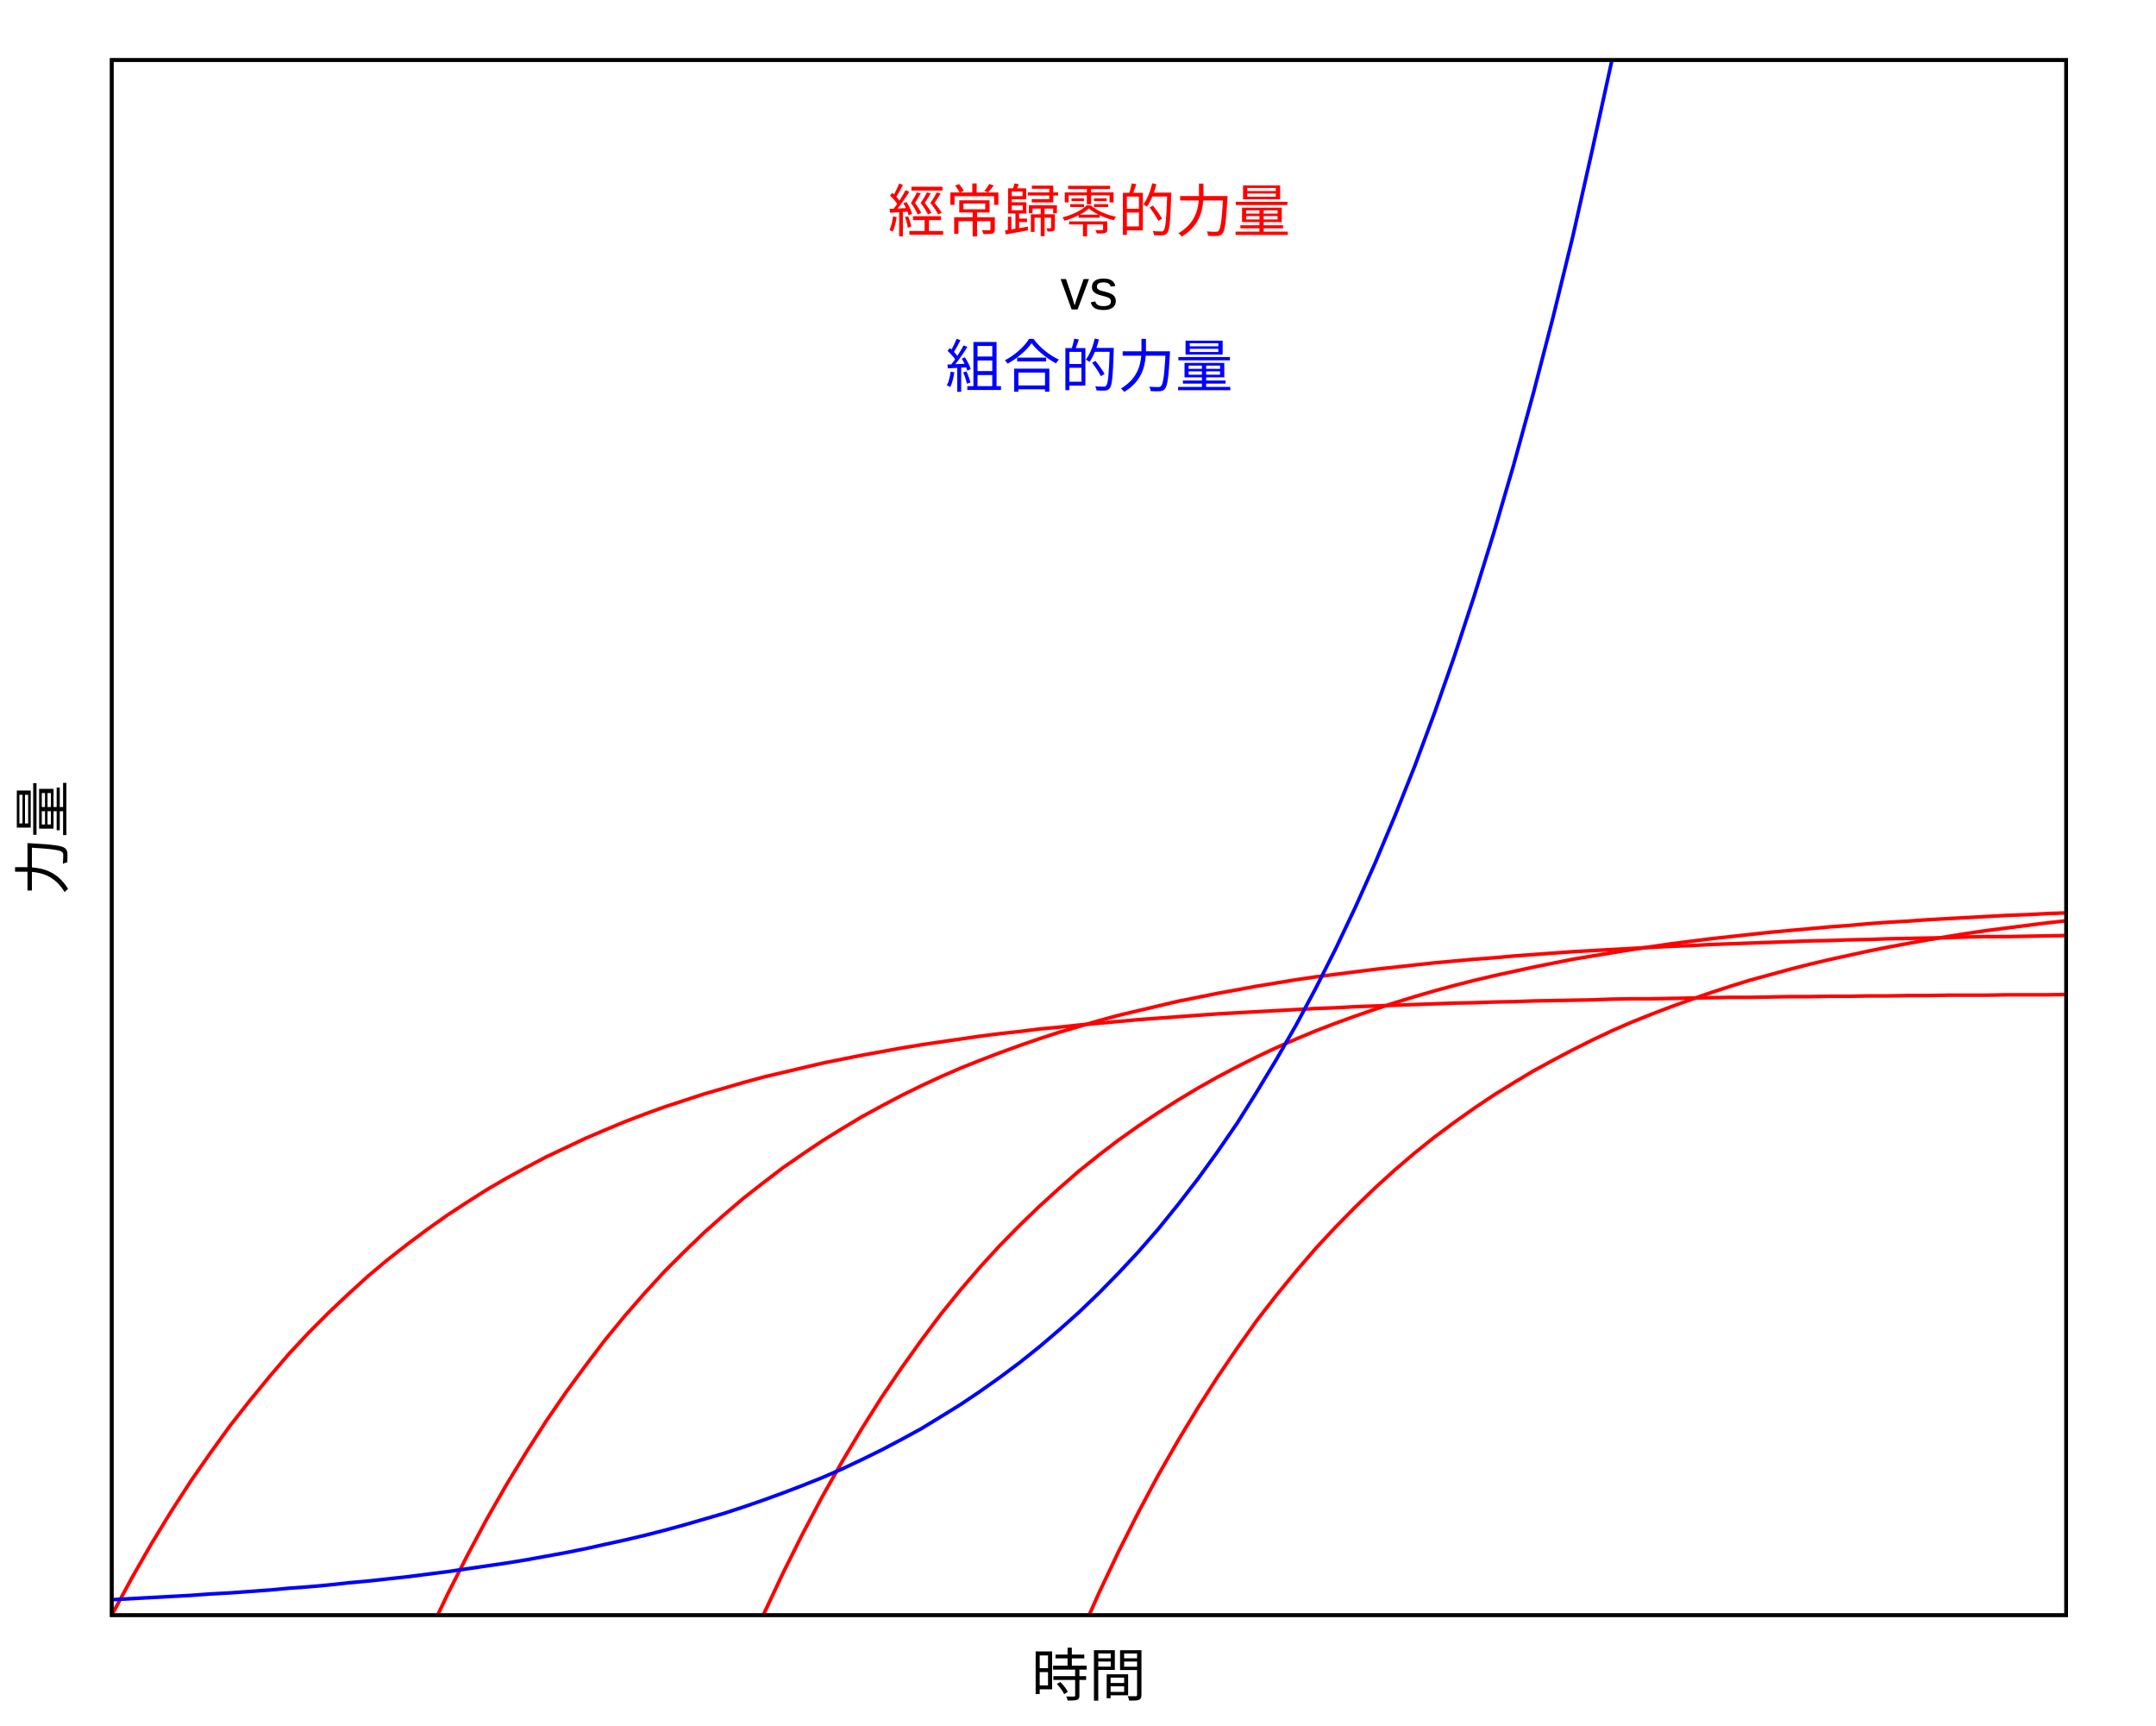
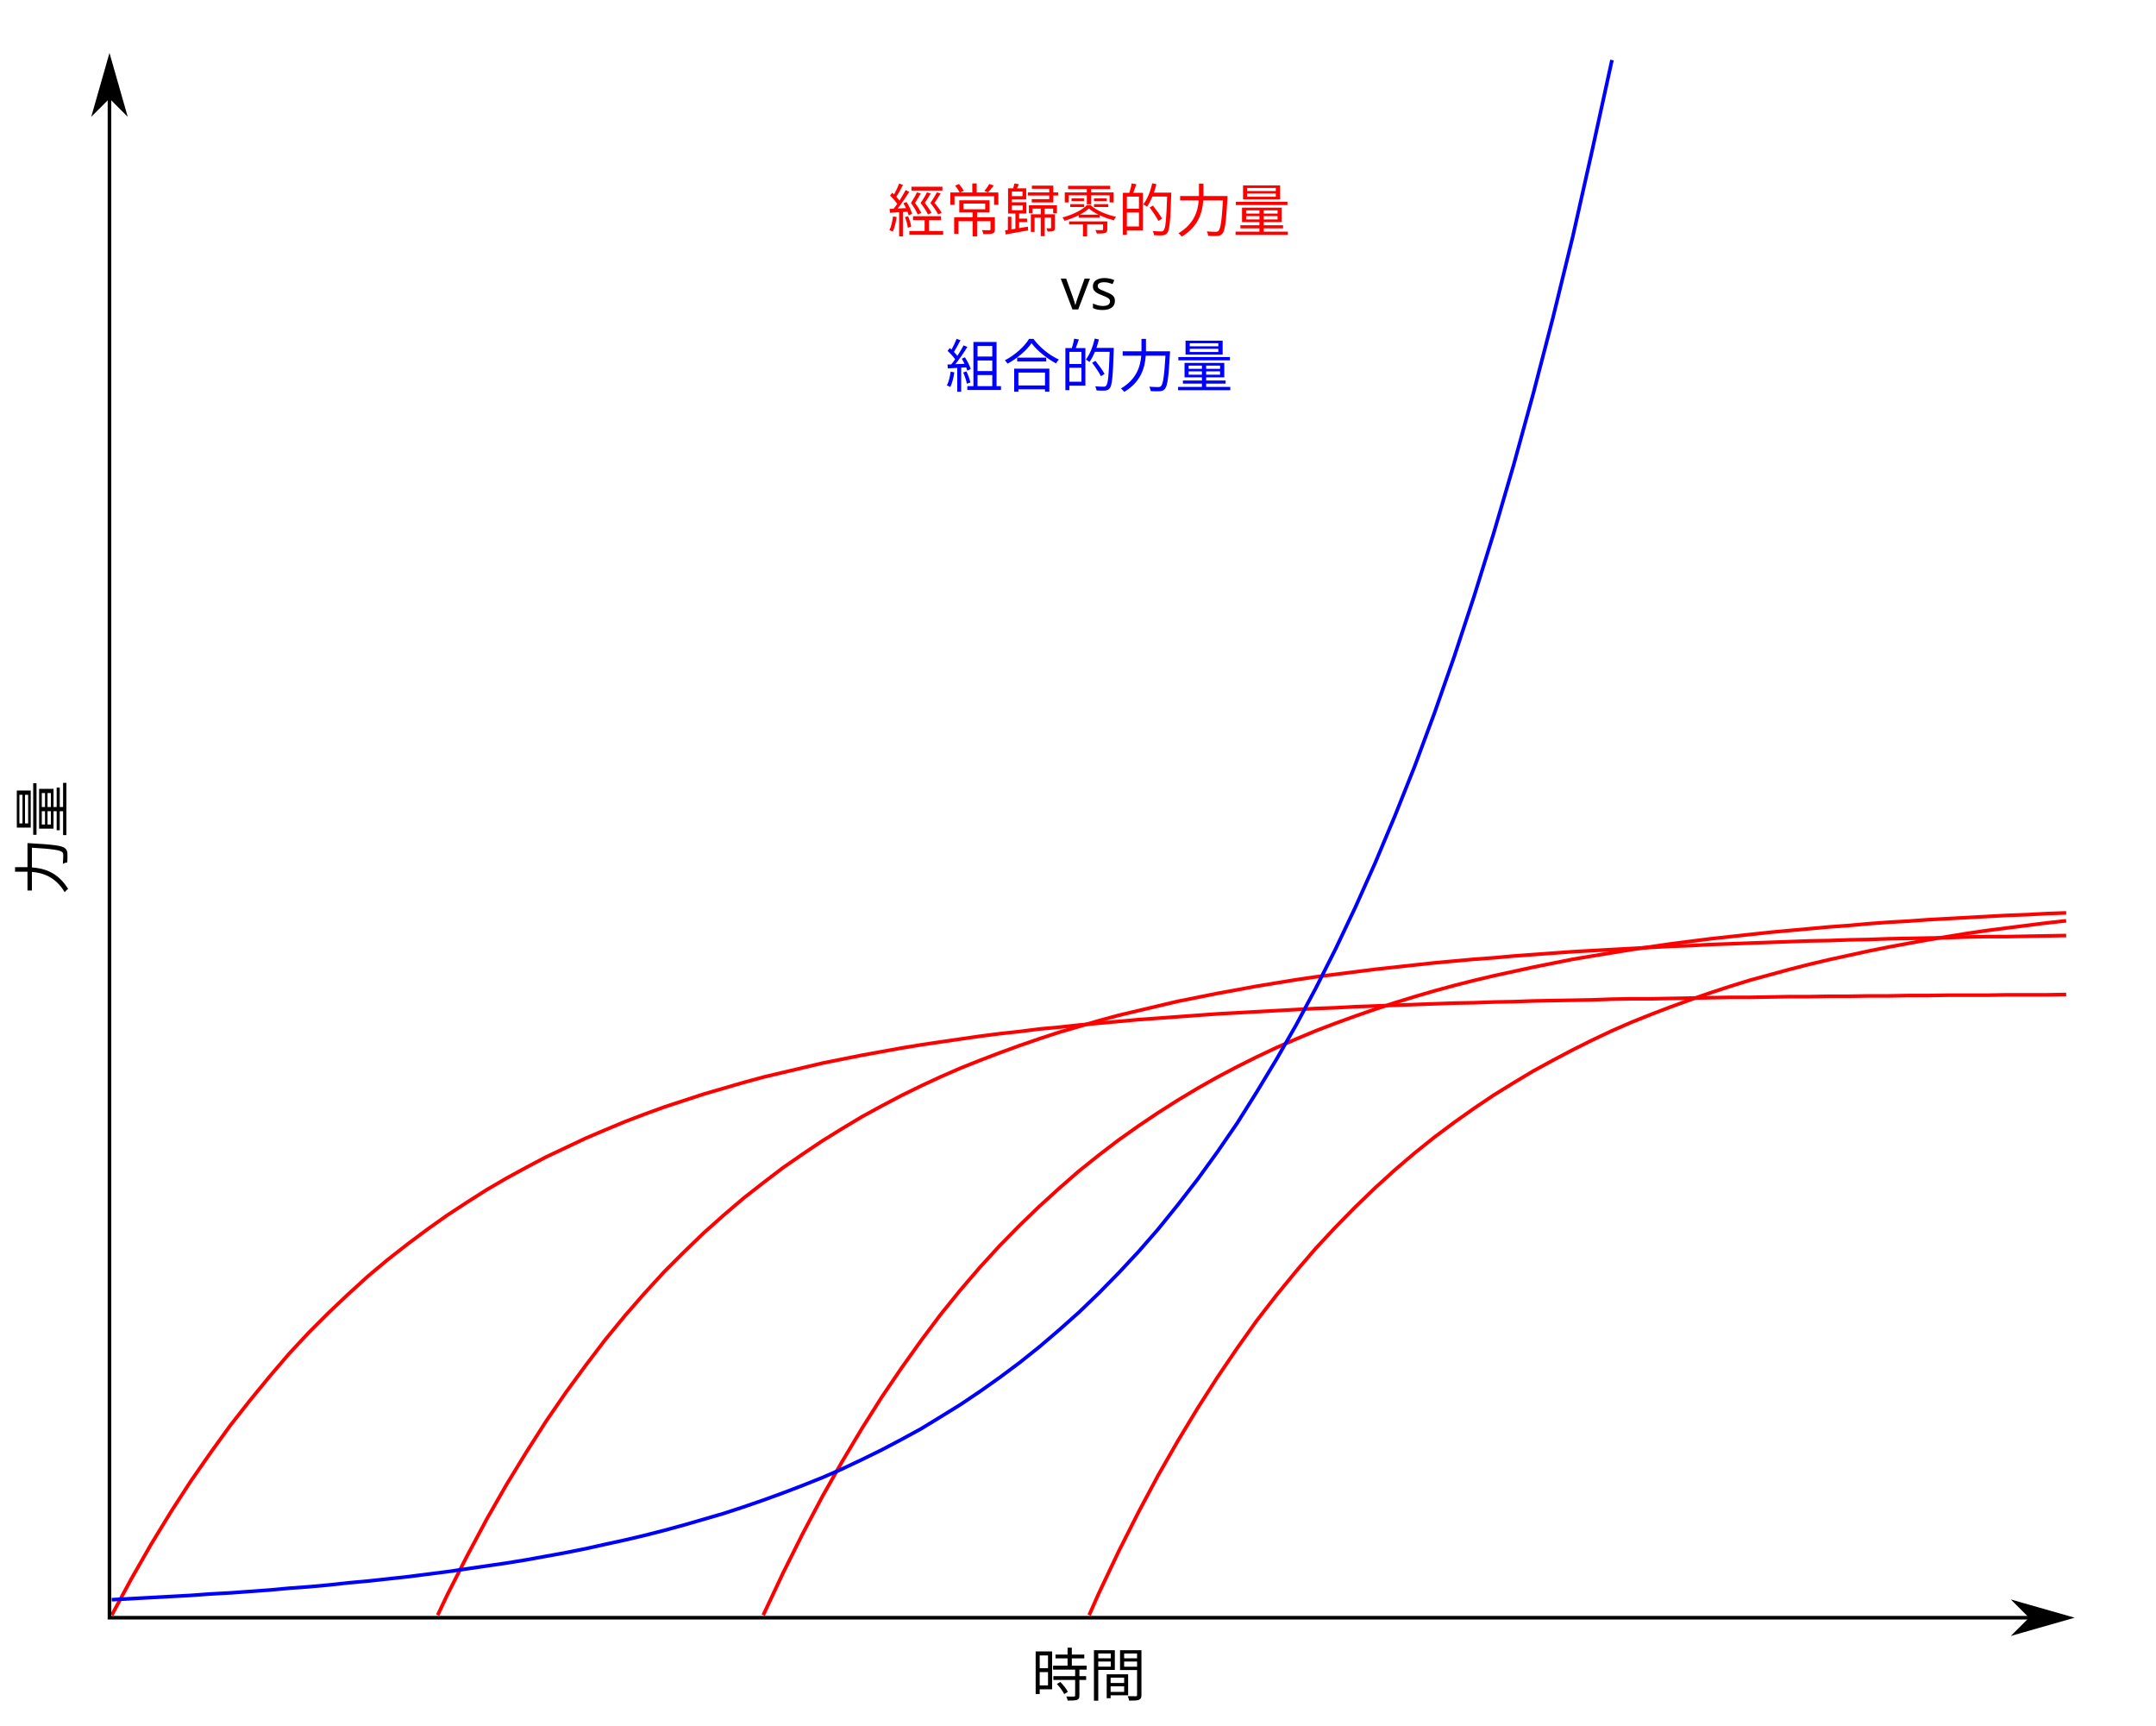
- <svg xmlns="http://www.w3.org/2000/svg" xmlns:xlink="http://www.w3.org/1999/xlink" width="600" height="480" viewBox="0 0 600 480">
+ <svg xmlns="http://www.w3.org/2000/svg" xmlns:xlink="http://www.w3.org/1999/xlink" width="600" height="480" viewBox="0 0 600 480" id="svg2" version="1.1">
+   <defs id="defs99">
+     <marker orient="auto" refY="0.0" refX="0.0" id="Arrow1Lend" style="overflow:visible;">
+       <path id="path4198" d="M 0.0,0.0 L 5.0,-5.0 L -12.5,0.0 L 5.0,5.0 L 0.0,0.0 z " style="fill-rule:evenodd;stroke:#000000;stroke-width:1pt;stroke-opacity:1;fill:#000000;fill-opacity:1" transform="scale(0.8) rotate(180) translate(12.5,0)" />
+     </marker>
+     <marker orient="auto" refY="0.0" refX="0.0" id="Arrow1Lstart" style="overflow:visible">
+       <path id="path4195" d="M 0.0,0.0 L 5.0,-5.0 L -12.5,0.0 L 5.0,5.0 L 0.0,0.0 z " style="fill-rule:evenodd;stroke:#000000;stroke-width:1pt;stroke-opacity:1;fill:#000000;fill-opacity:1" transform="scale(0.8) translate(12.5,0)" />
+     </marker>
+   </defs>
  <g id="gnuplot_canvas">
-     <rect x="0" y="0" width="600" height="480" fill="none" />
-     <defs>
+     <rect x="0" y="0" width="600" height="480" fill="none" id="rect9" />
+     <defs id="defs11">
      <circle id="gpDot" r="0.5" stroke-width="0.5" />
      <path id="gpPt0" stroke-width="0.222" stroke="currentColor" d="M-1,0 h2 M0,-1 v2" />
      <path id="gpPt1" stroke-width="0.222" stroke="currentColor" d="M-1,-1 L1,1 M1,-1 L-1,1" />
      <path id="gpPt2" stroke-width="0.222" stroke="currentColor" d="M-1,0 L1,0 M0,-1 L0,1 M-1,-1 L1,1 M-1,1 L1,-1" />
      <rect id="gpPt3" stroke-width="0.222" stroke="currentColor" x="-1" y="-1" width="2" height="2" />
      <rect id="gpPt4" stroke-width="0.222" stroke="currentColor" fill="currentColor" x="-1" y="-1" width="2" height="2" />
      <circle id="gpPt5" stroke-width="0.222" stroke="currentColor" cx="0" cy="0" r="1" />
      <use xlink:href="#gpPt5" id="gpPt6" fill="currentColor" stroke="none" />
      <path id="gpPt7" stroke-width="0.222" stroke="currentColor" d="M0,-1.33 L-1.33,0.67 L1.33,0.67 z" />
      <use xlink:href="#gpPt7" id="gpPt8" fill="currentColor" stroke="none" />
      <use xlink:href="#gpPt7" id="gpPt9" stroke="currentColor" transform="rotate(180)" />
      <use xlink:href="#gpPt9" id="gpPt10" fill="currentColor" stroke="none" />
      <use xlink:href="#gpPt3" id="gpPt11" stroke="currentColor" transform="rotate(45)" />
      <use xlink:href="#gpPt11" id="gpPt12" fill="currentColor" stroke="none" />
      <filter id="greybox" filterUnits="objectBoundingBox" x="0" y="0" height="1" width="1">
-         <feFlood flood-color="lightgrey" flood-opacity="1" result="grey" />
-         <feComposite in="SourceGraphic" in2="grey" operator="atop" />
+         <feFlood flood-color="lightgrey" flood-opacity="1" result="grey" id="feFlood28" />
+         <feComposite in="SourceGraphic" in2="grey" operator="atop" id="feComposite30" />
      </filter>
    </defs>
-     <g style="fill:none; color:white; stroke:currentColor; stroke-width:1.00; stroke-linecap:butt; stroke-linejoin:miter">
- </g>
-     <g style="fill:none; color:black; stroke:currentColor; stroke-width:1.00; stroke-linecap:butt; stroke-linejoin:miter">
-       <path stroke="black" d="M31.1,16.7 L31.1,449.4 L575.0,449.4 L575.0,16.7 L31.1,16.7 Z  " />
-       <g transform="translate(17.6,233.1) rotate(270)" style="stroke:none; fill:black; font-family:Arial; font-size:12.00pt; text-anchor:middle">
-         <text>力量</text>
+     <g style="fill:none; color:white; stroke:currentColor; stroke-width:1.00; stroke-linecap:butt; stroke-linejoin:miter" id="g32" />
+     <g style="fill:none;color:black;stroke:currentColor;stroke-width:1;stroke-linecap:butt;stroke-linejoin:miter" id="g34">
+       <g transform="translate(17.6,233.1) rotate(270)" style="stroke:none;fill:black;font-family:Arial;font-size:12pt;text-anchor:middle" id="g38">
+         <text id="text40" style="-inkscape-font-specification:'AR PL UKai TW';font-family:'AR PL UKai TW';font-weight:normal;font-style:normal;font-stretch:normal;font-variant:normal;">力量</text>
      </g>
-       <g transform="translate(303.0,471.9)" style="stroke:none; fill:black; font-family:Arial; font-size:12.00pt; text-anchor:middle">
-         <text>時間</text>
+       <g transform="translate(303.0,471.9)" style="stroke:none;fill:black;font-family:Arial;font-size:12pt;text-anchor:middle" id="g42">
+         <text id="text44" style="-inkscape-font-specification:'AR PL UKai TW';font-family:'AR PL UKai TW';font-weight:normal;font-style:normal;font-stretch:normal;font-variant:normal;">時間</text>
      </g>
-       <g transform="translate(303.1,64.5)" style="stroke:none; fill:rgb(255,0,0); font-family:Arial; font-size:12.00pt; text-anchor:middle">
-         <text>經常歸零的力量</text>
+       <g transform="translate(303.1,64.5)" style="stroke:none;fill:rgb(255, 0, 0);font-family:Arial;font-size:12pt;text-anchor:middle" id="g46">
+         <text id="text48" style="-inkscape-font-specification:'AR PL UKai TW';font-family:'AR PL UKai TW';font-weight:normal;font-style:normal;font-stretch:normal;font-variant:normal;">經常歸零的力量</text>
      </g>
-       <g transform="translate(303.1,86.1)" style="stroke:none; fill:black; font-family:Arial; font-size:12.00pt; text-anchor:middle">
-         <text>vs</text>
+       <g transform="translate(303.1,86.1)" style="stroke:none;fill:black;font-family:Arial;font-size:12pt;text-anchor:middle" id="g50">
+         <text id="text52" style="-inkscape-font-specification:'AR PL UKai TW';font-family:'AR PL UKai TW';font-weight:normal;font-style:normal;font-stretch:normal;font-variant:normal;">vs</text>
      </g>
-       <g transform="translate(303.1,107.7)" style="stroke:none; fill:rgb(0,0,255); font-family:Arial; font-size:12.00pt; text-anchor:middle">
-         <text>組合的力量</text>
+       <g transform="translate(303.1,107.7)" style="stroke:none;fill:rgb(0, 0, 255);font-family:Arial;font-size:12pt;text-anchor:middle" id="g54">
+         <text id="text56" style="-inkscape-font-specification:'AR PL UKai TW';font-family:'AR PL UKai TW';font-weight:normal;font-style:normal;font-stretch:normal;font-variant:normal;">組合的力量</text>
      </g>
    </g>
    <g id="gnuplot_plot_1">
-       <g style="fill:none; color:red; stroke:currentColor; stroke-width:1.00; stroke-linecap:butt; stroke-linejoin:miter">
-         <path stroke="red" d="M31.1,449.4 L36.6,439.2 L42.1,429.6 L47.6,420.6 L53.1,412.1 L58.6,404.2 L64.1,396.6 L69.6,389.6    L75.1,382.9 L80.5,376.6 L86.0,370.7 L91.5,365.2 L97.0,360.0 L102.5,355.0 L108.0,350.4 L113.5,346.1    L119.0,342.0 L124.5,338.1 L130.0,334.5 L135.5,331.0 L141.0,327.8 L146.5,324.8 L152.0,321.9 L157.5,319.3    L163.0,316.7 L168.4,314.4 L173.9,312.1 L179.4,310.0 L184.9,308.0 L190.4,306.2 L195.9,304.4 L201.4,302.8    L206.9,301.2 L212.4,299.7 L217.9,298.4 L223.4,297.1 L228.9,295.8 L234.4,294.7 L239.9,293.6 L245.4,292.6    L250.9,291.6 L256.4,290.7 L261.8,289.9 L267.3,289.1 L272.8,288.3 L278.3,287.6 L283.8,287.0 L289.3,286.3    L294.8,285.8 L300.3,285.2 L305.8,284.7 L311.3,284.2 L316.8,283.7 L322.3,283.3 L327.8,282.9 L333.3,282.5    L338.8,282.1 L344.3,281.8 L349.7,281.5 L355.2,281.2 L360.7,280.9 L366.2,280.6 L371.7,280.4 L377.2,280.1    L382.7,279.9 L388.2,279.7 L393.7,279.5 L399.2,279.3 L404.7,279.1 L410.2,279.0 L415.7,278.8 L421.2,278.7    L426.7,278.5 L432.2,278.4 L437.7,278.3 L443.1,278.2 L448.6,278.0 L454.1,277.9 L459.6,277.9 L465.1,277.8    L470.6,277.7 L476.1,277.6 L481.6,277.5 L487.1,277.5 L492.6,277.4 L498.1,277.3 L503.6,277.3 L509.1,277.2    L514.6,277.2 L520.1,277.1 L525.6,277.1 L531.0,277.0 L536.5,277.0 L542.0,276.9 L547.5,276.9 L553.0,276.9    L558.5,276.8 L564.0,276.8 L569.5,276.8 L575.0,276.7  " />
+       <g style="fill:none; color:red; stroke:currentColor; stroke-width:1.00; stroke-linecap:butt; stroke-linejoin:miter" id="g61">
+         <path stroke="red" d="M31.1,449.4 L36.6,439.2 L42.1,429.6 L47.6,420.6 L53.1,412.1 L58.6,404.2 L64.1,396.6 L69.6,389.6    L75.1,382.9 L80.5,376.6 L86.0,370.7 L91.5,365.2 L97.0,360.0 L102.5,355.0 L108.0,350.4 L113.5,346.1    L119.0,342.0 L124.5,338.1 L130.0,334.5 L135.5,331.0 L141.0,327.8 L146.5,324.8 L152.0,321.9 L157.5,319.3    L163.0,316.7 L168.4,314.4 L173.9,312.1 L179.4,310.0 L184.9,308.0 L190.4,306.2 L195.9,304.4 L201.4,302.8    L206.9,301.2 L212.4,299.7 L217.9,298.4 L223.4,297.1 L228.9,295.8 L234.4,294.7 L239.9,293.6 L245.4,292.6    L250.9,291.6 L256.4,290.7 L261.8,289.9 L267.3,289.1 L272.8,288.3 L278.3,287.6 L283.8,287.0 L289.3,286.3    L294.8,285.8 L300.3,285.2 L305.8,284.7 L311.3,284.2 L316.8,283.7 L322.3,283.3 L327.8,282.9 L333.3,282.5    L338.8,282.1 L344.3,281.8 L349.7,281.5 L355.2,281.2 L360.7,280.9 L366.2,280.6 L371.7,280.4 L377.2,280.1    L382.7,279.9 L388.2,279.7 L393.7,279.5 L399.2,279.3 L404.7,279.1 L410.2,279.0 L415.7,278.8 L421.2,278.7    L426.7,278.5 L432.2,278.4 L437.7,278.3 L443.1,278.2 L448.6,278.0 L454.1,277.9 L459.6,277.9 L465.1,277.8    L470.6,277.7 L476.1,277.6 L481.6,277.5 L487.1,277.5 L492.6,277.4 L498.1,277.3 L503.6,277.3 L509.1,277.2    L514.6,277.2 L520.1,277.1 L525.6,277.1 L531.0,277.0 L536.5,277.0 L542.0,276.9 L547.5,276.9 L553.0,276.9    L558.5,276.8 L564.0,276.8 L569.5,276.8 L575.0,276.7  " id="path63" />
      </g>
    </g>
    <g id="gnuplot_plot_2">
-       <g style="fill:none; color:red; stroke:currentColor; stroke-width:1.00; stroke-linecap:butt; stroke-linejoin:miter">
-         <path stroke="red" d="M121.8,449.4 L124.5,443.7 L130.0,432.9 L135.5,422.6 L141.0,413.0 L146.5,404.0 L152.0,395.4 L157.5,387.4    L163.0,379.9 L168.4,372.8 L173.9,366.1 L179.4,359.8 L184.9,353.8 L190.4,348.3 L195.9,343.0 L201.4,338.1    L206.9,333.4 L212.4,329.1 L217.9,324.9 L223.4,321.1 L228.9,317.4 L234.4,314.0 L239.9,310.7 L245.4,307.7    L250.9,304.8 L256.4,302.1 L261.8,299.6 L267.3,297.2 L272.8,295.0 L278.3,292.9 L283.8,290.9 L289.3,289.0    L294.8,287.2 L300.3,285.6 L305.8,284.0 L311.3,282.5 L316.8,281.2 L322.3,279.9 L327.8,278.6 L333.3,277.5    L338.8,276.4 L344.3,275.4 L349.7,274.4 L355.2,273.5 L360.7,272.6 L366.2,271.8 L371.7,271.1 L377.2,270.4    L382.7,269.7 L388.2,269.1 L393.7,268.5 L399.2,267.9 L404.7,267.4 L410.2,266.9 L415.7,266.5 L421.2,266.0    L426.7,265.6 L432.2,265.2 L437.7,264.8 L443.1,264.5 L448.6,264.2 L454.1,263.9 L459.6,263.6 L465.1,263.3    L470.6,263.1 L476.1,262.8 L481.6,262.6 L487.1,262.4 L492.6,262.2 L498.1,262.0 L503.6,261.8 L509.1,261.7    L514.6,261.5 L520.1,261.4 L525.6,261.2 L531.0,261.1 L536.5,261.0 L542.0,260.9 L547.5,260.7 L553.0,260.6    L558.5,260.6 L564.0,260.5 L569.5,260.4 L575.0,260.3  " />
+       <g style="fill:none; color:red; stroke:currentColor; stroke-width:1.00; stroke-linecap:butt; stroke-linejoin:miter" id="g68">
+         <path stroke="red" d="M121.8,449.4 L124.5,443.7 L130.0,432.9 L135.5,422.6 L141.0,413.0 L146.5,404.0 L152.0,395.4 L157.5,387.4    L163.0,379.9 L168.4,372.8 L173.9,366.1 L179.4,359.8 L184.9,353.8 L190.4,348.3 L195.9,343.0 L201.4,338.1    L206.9,333.4 L212.4,329.1 L217.9,324.9 L223.4,321.1 L228.9,317.4 L234.4,314.0 L239.9,310.7 L245.4,307.7    L250.9,304.8 L256.4,302.1 L261.8,299.6 L267.3,297.2 L272.8,295.0 L278.3,292.9 L283.8,290.9 L289.3,289.0    L294.8,287.2 L300.3,285.6 L305.8,284.0 L311.3,282.5 L316.8,281.2 L322.3,279.9 L327.8,278.6 L333.3,277.5    L338.8,276.4 L344.3,275.4 L349.7,274.4 L355.2,273.5 L360.7,272.6 L366.2,271.8 L371.7,271.1 L377.2,270.4    L382.7,269.7 L388.2,269.1 L393.7,268.5 L399.2,267.9 L404.7,267.4 L410.2,266.9 L415.7,266.5 L421.2,266.0    L426.7,265.6 L432.2,265.2 L437.7,264.8 L443.1,264.5 L448.6,264.2 L454.1,263.9 L459.6,263.6 L465.1,263.3    L470.6,263.1 L476.1,262.8 L481.6,262.6 L487.1,262.4 L492.6,262.2 L498.1,262.0 L503.6,261.8 L509.1,261.7    L514.6,261.5 L520.1,261.4 L525.6,261.2 L531.0,261.1 L536.5,261.0 L542.0,260.9 L547.5,260.7 L553.0,260.6    L558.5,260.6 L564.0,260.5 L569.5,260.4 L575.0,260.3  " id="path70" />
      </g>
    </g>
    <g id="gnuplot_plot_3">
-       <g style="fill:none; color:red; stroke:currentColor; stroke-width:1.00; stroke-linecap:butt; stroke-linejoin:miter">
-         <path stroke="red" d="M212.4,449.4 L217.9,437.7 L223.4,426.7 L228.9,416.3 L234.4,406.6 L239.9,397.4 L245.4,388.7 L250.9,380.6    L256.4,372.9 L261.8,365.7 L267.3,358.9 L272.8,352.5 L278.3,346.5 L283.8,340.9 L289.3,335.6 L294.8,330.6    L300.3,325.8 L305.8,321.4 L311.3,317.2 L316.8,313.3 L322.3,309.6 L327.8,306.1 L333.3,302.8 L338.8,299.7    L344.3,296.8 L349.7,294.1 L355.2,291.5 L360.7,289.1 L366.2,286.8 L371.7,284.7 L377.2,282.7 L382.7,280.8    L388.2,279.0 L393.7,277.3 L399.2,275.7 L404.7,274.2 L410.2,272.8 L415.7,271.5 L421.2,270.3 L426.7,269.1    L432.2,268.0 L437.7,266.9 L443.1,266.0 L448.6,265.1 L454.1,264.2 L459.6,263.4 L465.1,262.6 L470.6,261.9    L476.1,261.2 L481.6,260.6 L487.1,260.0 L492.6,259.4 L498.1,258.9 L503.6,258.4 L509.1,257.9 L514.6,257.5    L520.1,257.0 L525.6,256.6 L531.0,256.3 L536.5,255.9 L542.0,255.6 L547.5,255.3 L553.0,255.0 L558.5,254.7    L564.0,254.5 L569.5,254.2 L575.0,254.0  " />
+       <g style="fill:none; color:red; stroke:currentColor; stroke-width:1.00; stroke-linecap:butt; stroke-linejoin:miter" id="g75">
+         <path stroke="red" d="M212.4,449.4 L217.9,437.7 L223.4,426.7 L228.9,416.3 L234.4,406.6 L239.9,397.4 L245.4,388.7 L250.9,380.6    L256.4,372.9 L261.8,365.7 L267.3,358.9 L272.8,352.5 L278.3,346.5 L283.8,340.9 L289.3,335.6 L294.8,330.6    L300.3,325.8 L305.8,321.4 L311.3,317.2 L316.8,313.3 L322.3,309.6 L327.8,306.1 L333.3,302.8 L338.8,299.7    L344.3,296.8 L349.7,294.1 L355.2,291.5 L360.7,289.1 L366.2,286.8 L371.7,284.7 L377.2,282.7 L382.7,280.8    L388.2,279.0 L393.7,277.3 L399.2,275.7 L404.7,274.2 L410.2,272.8 L415.7,271.5 L421.2,270.3 L426.7,269.1    L432.2,268.0 L437.7,266.9 L443.1,266.0 L448.6,265.1 L454.1,264.2 L459.6,263.4 L465.1,262.6 L470.6,261.9    L476.1,261.2 L481.6,260.6 L487.1,260.0 L492.6,259.4 L498.1,258.9 L503.6,258.4 L509.1,257.9 L514.6,257.5    L520.1,257.0 L525.6,256.6 L531.0,256.3 L536.5,255.9 L542.0,255.6 L547.5,255.3 L553.0,255.0 L558.5,254.7    L564.0,254.5 L569.5,254.2 L575.0,254.0  " id="path77" />
      </g>
    </g>
    <g id="gnuplot_plot_4">
-       <g style="fill:none; color:red; stroke:currentColor; stroke-width:1.00; stroke-linecap:butt; stroke-linejoin:miter">
-         <path stroke="red" d="M303.1,449.4 L305.8,443.3 L311.3,431.7 L316.8,420.8 L322.3,410.5 L327.8,400.9 L333.3,391.8 L338.8,383.2    L344.3,375.1 L349.7,367.5 L355.2,360.4 L360.7,353.7 L366.2,347.3 L371.7,341.4 L377.2,335.8 L382.7,330.5    L388.2,325.5 L393.7,320.8 L399.2,316.4 L404.7,312.3 L410.2,308.4 L415.7,304.7 L421.2,301.3 L426.7,298.0    L432.2,295.0 L437.7,292.1 L443.1,289.4 L448.6,286.8 L454.1,284.4 L459.6,282.2 L465.1,280.1 L470.6,278.1    L476.1,276.2 L481.6,274.4 L487.1,272.7 L492.6,271.2 L498.1,269.7 L503.6,268.3 L509.1,267.0 L514.6,265.8    L520.1,264.6 L525.6,263.5 L531.0,262.5 L536.5,261.5 L542.0,260.6 L547.5,259.7 L553.0,258.9 L558.5,258.2    L564.0,257.5 L569.5,256.8 L575.0,256.2  " />
+       <g style="fill:none; color:red; stroke:currentColor; stroke-width:1.00; stroke-linecap:butt; stroke-linejoin:miter" id="g82">
+         <path stroke="red" d="M303.1,449.4 L305.8,443.3 L311.3,431.7 L316.8,420.8 L322.3,410.5 L327.8,400.9 L333.3,391.8 L338.8,383.2    L344.3,375.1 L349.7,367.5 L355.2,360.4 L360.7,353.7 L366.2,347.3 L371.7,341.4 L377.2,335.8 L382.7,330.5    L388.2,325.5 L393.7,320.8 L399.2,316.4 L404.7,312.3 L410.2,308.4 L415.7,304.7 L421.2,301.3 L426.7,298.0    L432.2,295.0 L437.7,292.1 L443.1,289.4 L448.6,286.8 L454.1,284.4 L459.6,282.2 L465.1,280.1 L470.6,278.1    L476.1,276.2 L481.6,274.4 L487.1,272.7 L492.6,271.2 L498.1,269.7 L503.6,268.3 L509.1,267.0 L514.6,265.8    L520.1,264.6 L525.6,263.5 L531.0,262.5 L536.5,261.5 L542.0,260.6 L547.5,259.7 L553.0,258.9 L558.5,258.2    L564.0,257.5 L569.5,256.8 L575.0,256.2  " id="path84" />
      </g>
    </g>
    <g id="gnuplot_plot_5">
-       <g style="fill:none; color:blue; stroke:currentColor; stroke-width:1.00; stroke-linecap:butt; stroke-linejoin:miter">
-         <path stroke="blue" d="M31.1,445.1 L36.6,444.8 L42.1,444.5 L47.6,444.2 L53.1,443.9 L58.6,443.5 L64.1,443.2 L69.6,442.8    L75.1,442.4 L80.5,441.9 L86.0,441.5 L91.5,441.0 L97.0,440.4 L102.5,439.9 L108.0,439.3 L113.5,438.7    L119.0,438.0 L124.5,437.3 L130.0,436.5 L135.5,435.7 L141.0,434.9 L146.5,434.0 L152.0,433.0 L157.5,432.0    L163.0,430.9 L168.4,429.7 L173.9,428.5 L179.4,427.2 L184.9,425.8 L190.4,424.3 L195.9,422.7 L201.4,421.1    L206.9,419.3 L212.4,417.4 L217.9,415.4 L223.4,413.3 L228.9,411.1 L234.4,408.7 L239.9,406.1 L245.4,403.4    L250.9,400.5 L256.4,397.5 L261.8,394.2 L267.3,390.8 L272.8,387.1 L278.3,383.2 L283.8,379.1 L289.3,374.7    L294.8,370.0 L300.3,365.1 L305.8,359.8 L311.3,354.2 L316.8,348.3 L322.3,342.0 L327.8,335.2 L333.3,328.1    L338.8,320.5 L344.3,312.5 L349.7,303.9 L355.2,294.8 L360.7,285.2 L366.2,274.9 L371.7,264.0 L377.2,252.4    L382.7,240.1 L388.2,227.0 L393.7,213.2 L399.2,198.4 L404.7,182.7 L410.2,166.0 L415.7,148.3 L421.2,129.5    L426.7,109.5 L432.2,88.3 L437.7,65.8 L443.1,41.8 L448.6,16.7  " />
+       <g style="fill:none; color:blue; stroke:currentColor; stroke-width:1.00; stroke-linecap:butt; stroke-linejoin:miter" id="g89">
+         <path stroke="blue" d="M31.1,445.1 L36.6,444.8 L42.1,444.5 L47.6,444.2 L53.1,443.9 L58.6,443.5 L64.1,443.2 L69.6,442.8    L75.1,442.4 L80.5,441.9 L86.0,441.5 L91.5,441.0 L97.0,440.4 L102.5,439.9 L108.0,439.3 L113.5,438.7    L119.0,438.0 L124.5,437.3 L130.0,436.5 L135.5,435.7 L141.0,434.9 L146.5,434.0 L152.0,433.0 L157.5,432.0    L163.0,430.9 L168.4,429.7 L173.9,428.5 L179.4,427.2 L184.9,425.8 L190.4,424.3 L195.9,422.7 L201.4,421.1    L206.9,419.3 L212.4,417.4 L217.9,415.4 L223.4,413.3 L228.9,411.1 L234.4,408.7 L239.9,406.1 L245.4,403.4    L250.9,400.5 L256.4,397.5 L261.8,394.2 L267.3,390.8 L272.8,387.1 L278.3,383.2 L283.8,379.1 L289.3,374.7    L294.8,370.0 L300.3,365.1 L305.8,359.8 L311.3,354.2 L316.8,348.3 L322.3,342.0 L327.8,335.2 L333.3,328.1    L338.8,320.5 L344.3,312.5 L349.7,303.9 L355.2,294.8 L360.7,285.2 L366.2,274.9 L371.7,264.0 L377.2,252.4    L382.7,240.1 L388.2,227.0 L393.7,213.2 L399.2,198.4 L404.7,182.7 L410.2,166.0 L415.7,148.3 L421.2,129.5    L426.7,109.5 L432.2,88.3 L437.7,65.8 L443.1,41.8 L448.6,16.7  " id="path91" />
      </g>
    </g>
-     <g style="fill:none; color:black; stroke:currentColor; stroke-width:1.00; stroke-linecap:butt; stroke-linejoin:miter">
-       <path stroke="black" d="M31.1,16.7 L31.1,449.4 L575.0,449.4 L575.0,16.7 L31.1,16.7 Z  " />
-     </g>
+     <g style="fill:none; color:black; stroke:currentColor; stroke-width:1.00; stroke-linecap:butt; stroke-linejoin:miter" id="g93" />
+     <path style="fill:none;fill-rule:evenodd;stroke:#000000;stroke-width:1px;stroke-linecap:butt;stroke-linejoin:miter;stroke-opacity:1;marker-start:url(#Arrow1Lstart);marker-end:url(#Arrow1Lend)" d="m 30.467,16.671 0,433.437 544.958,0" id="path3389" />
  </g>
</svg>
